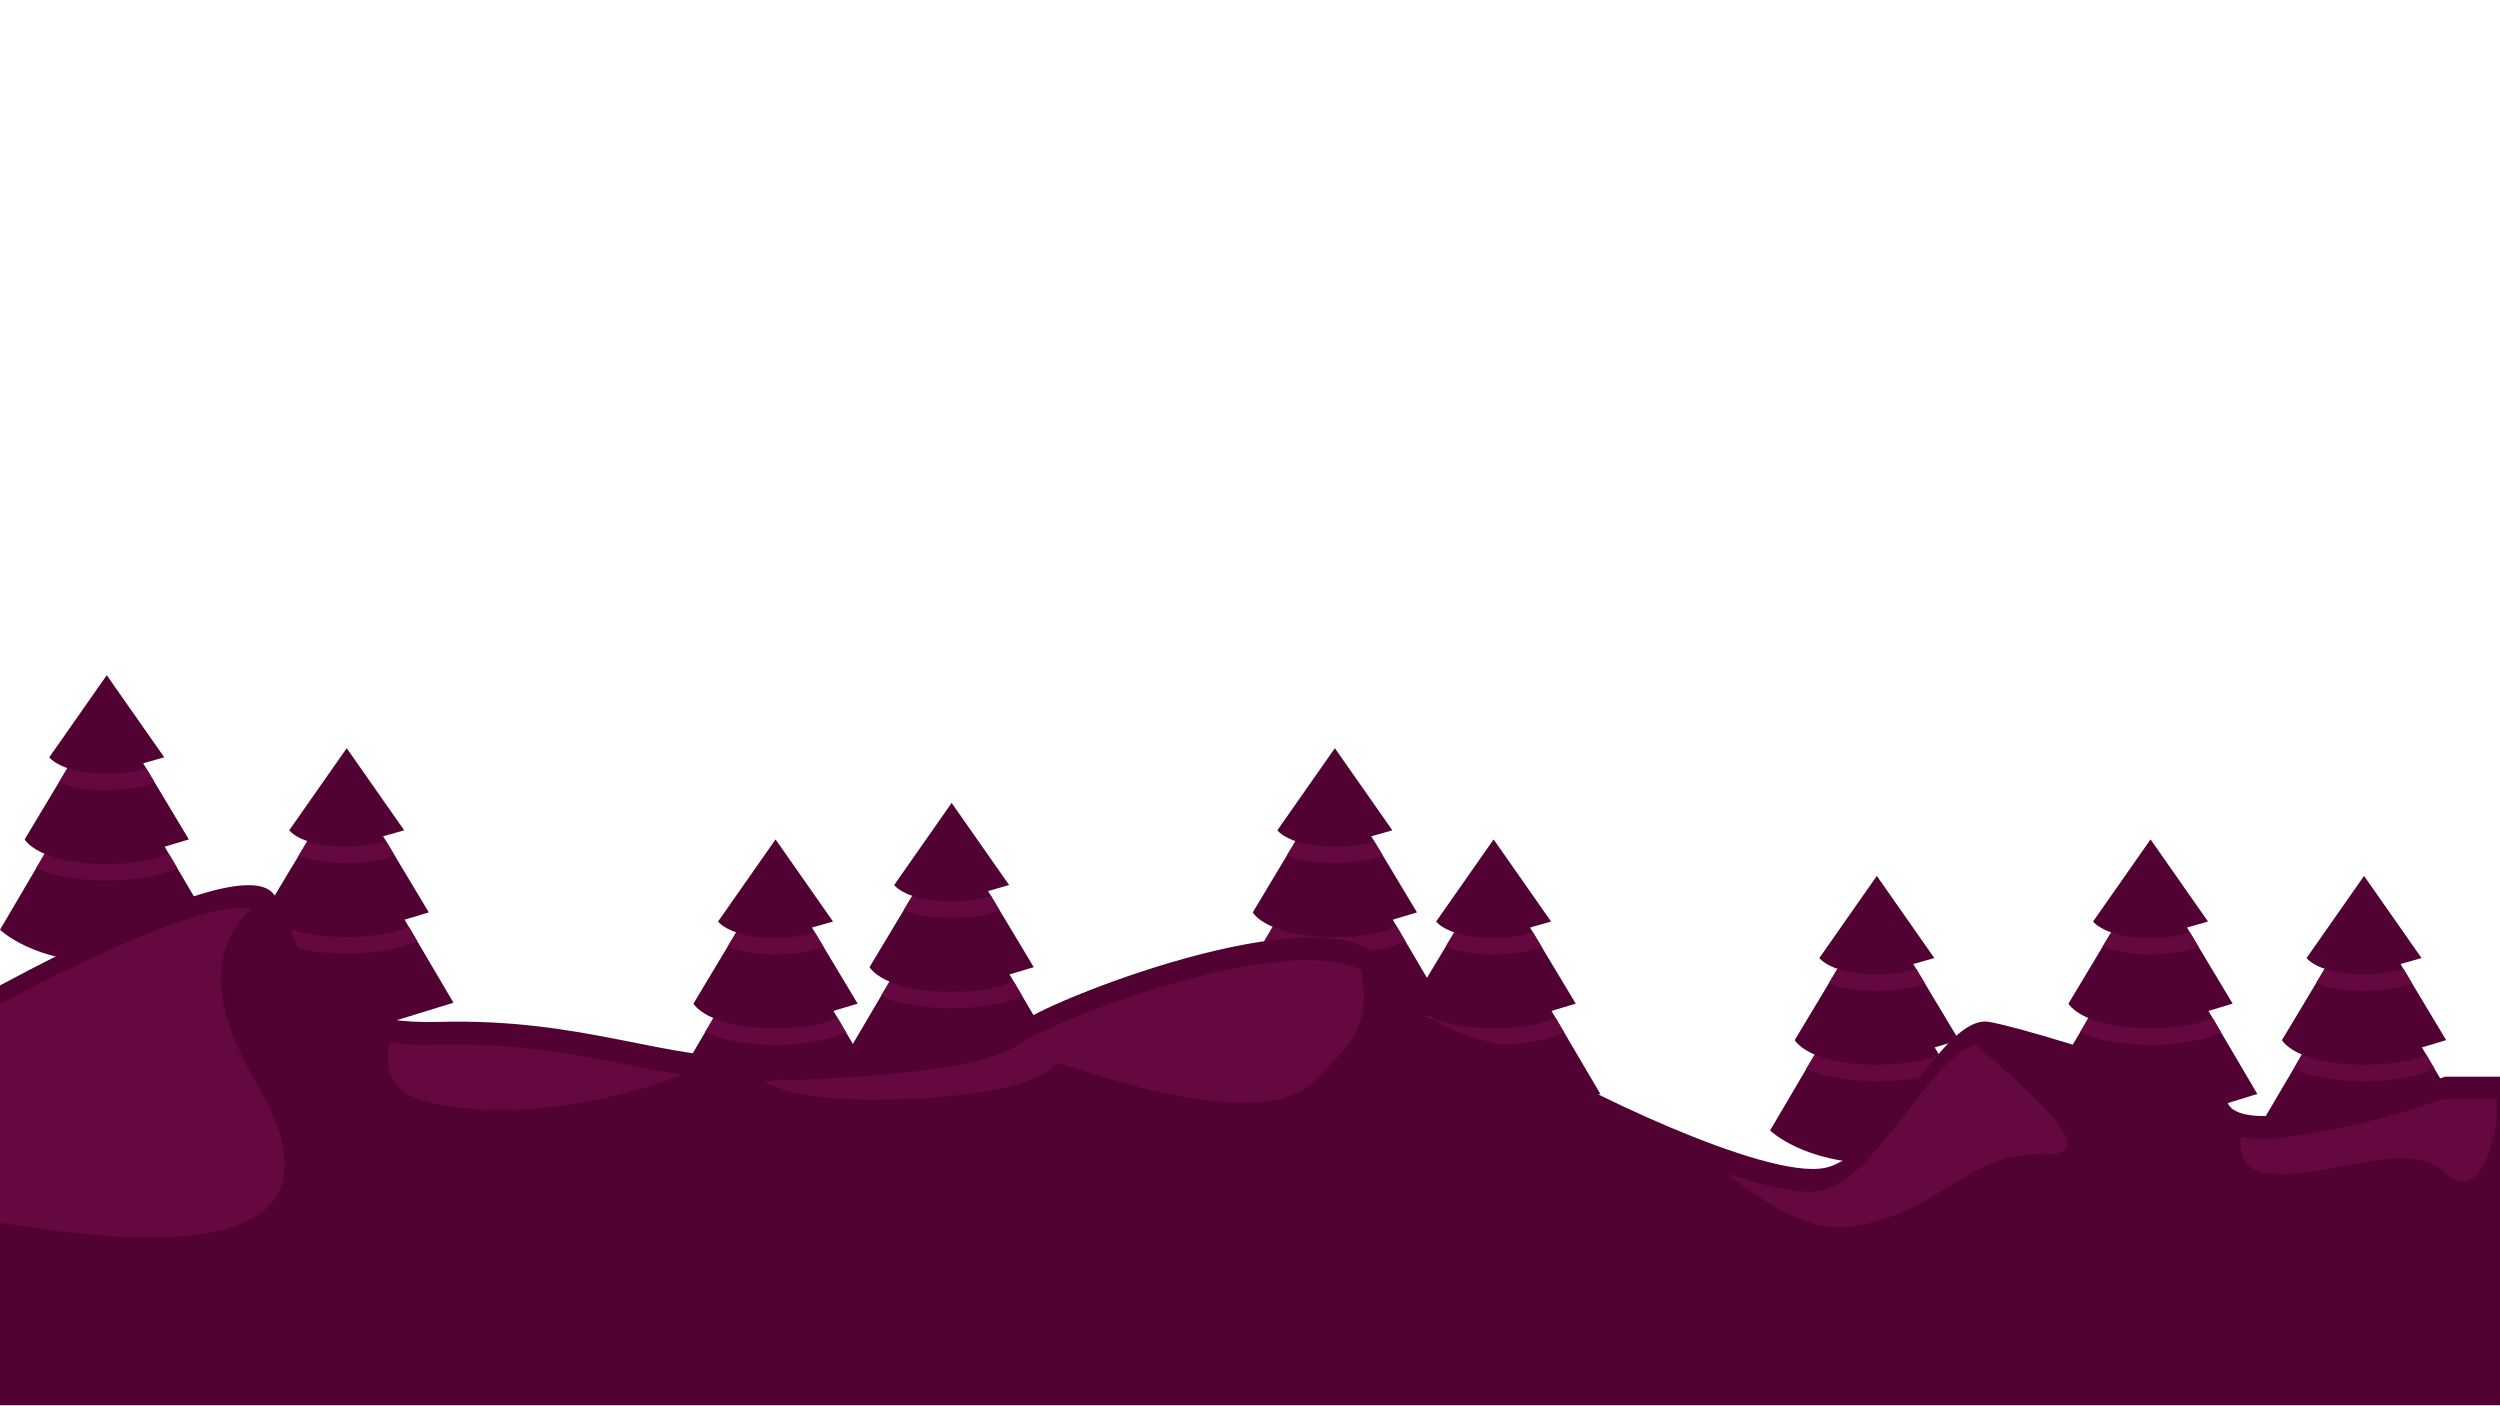
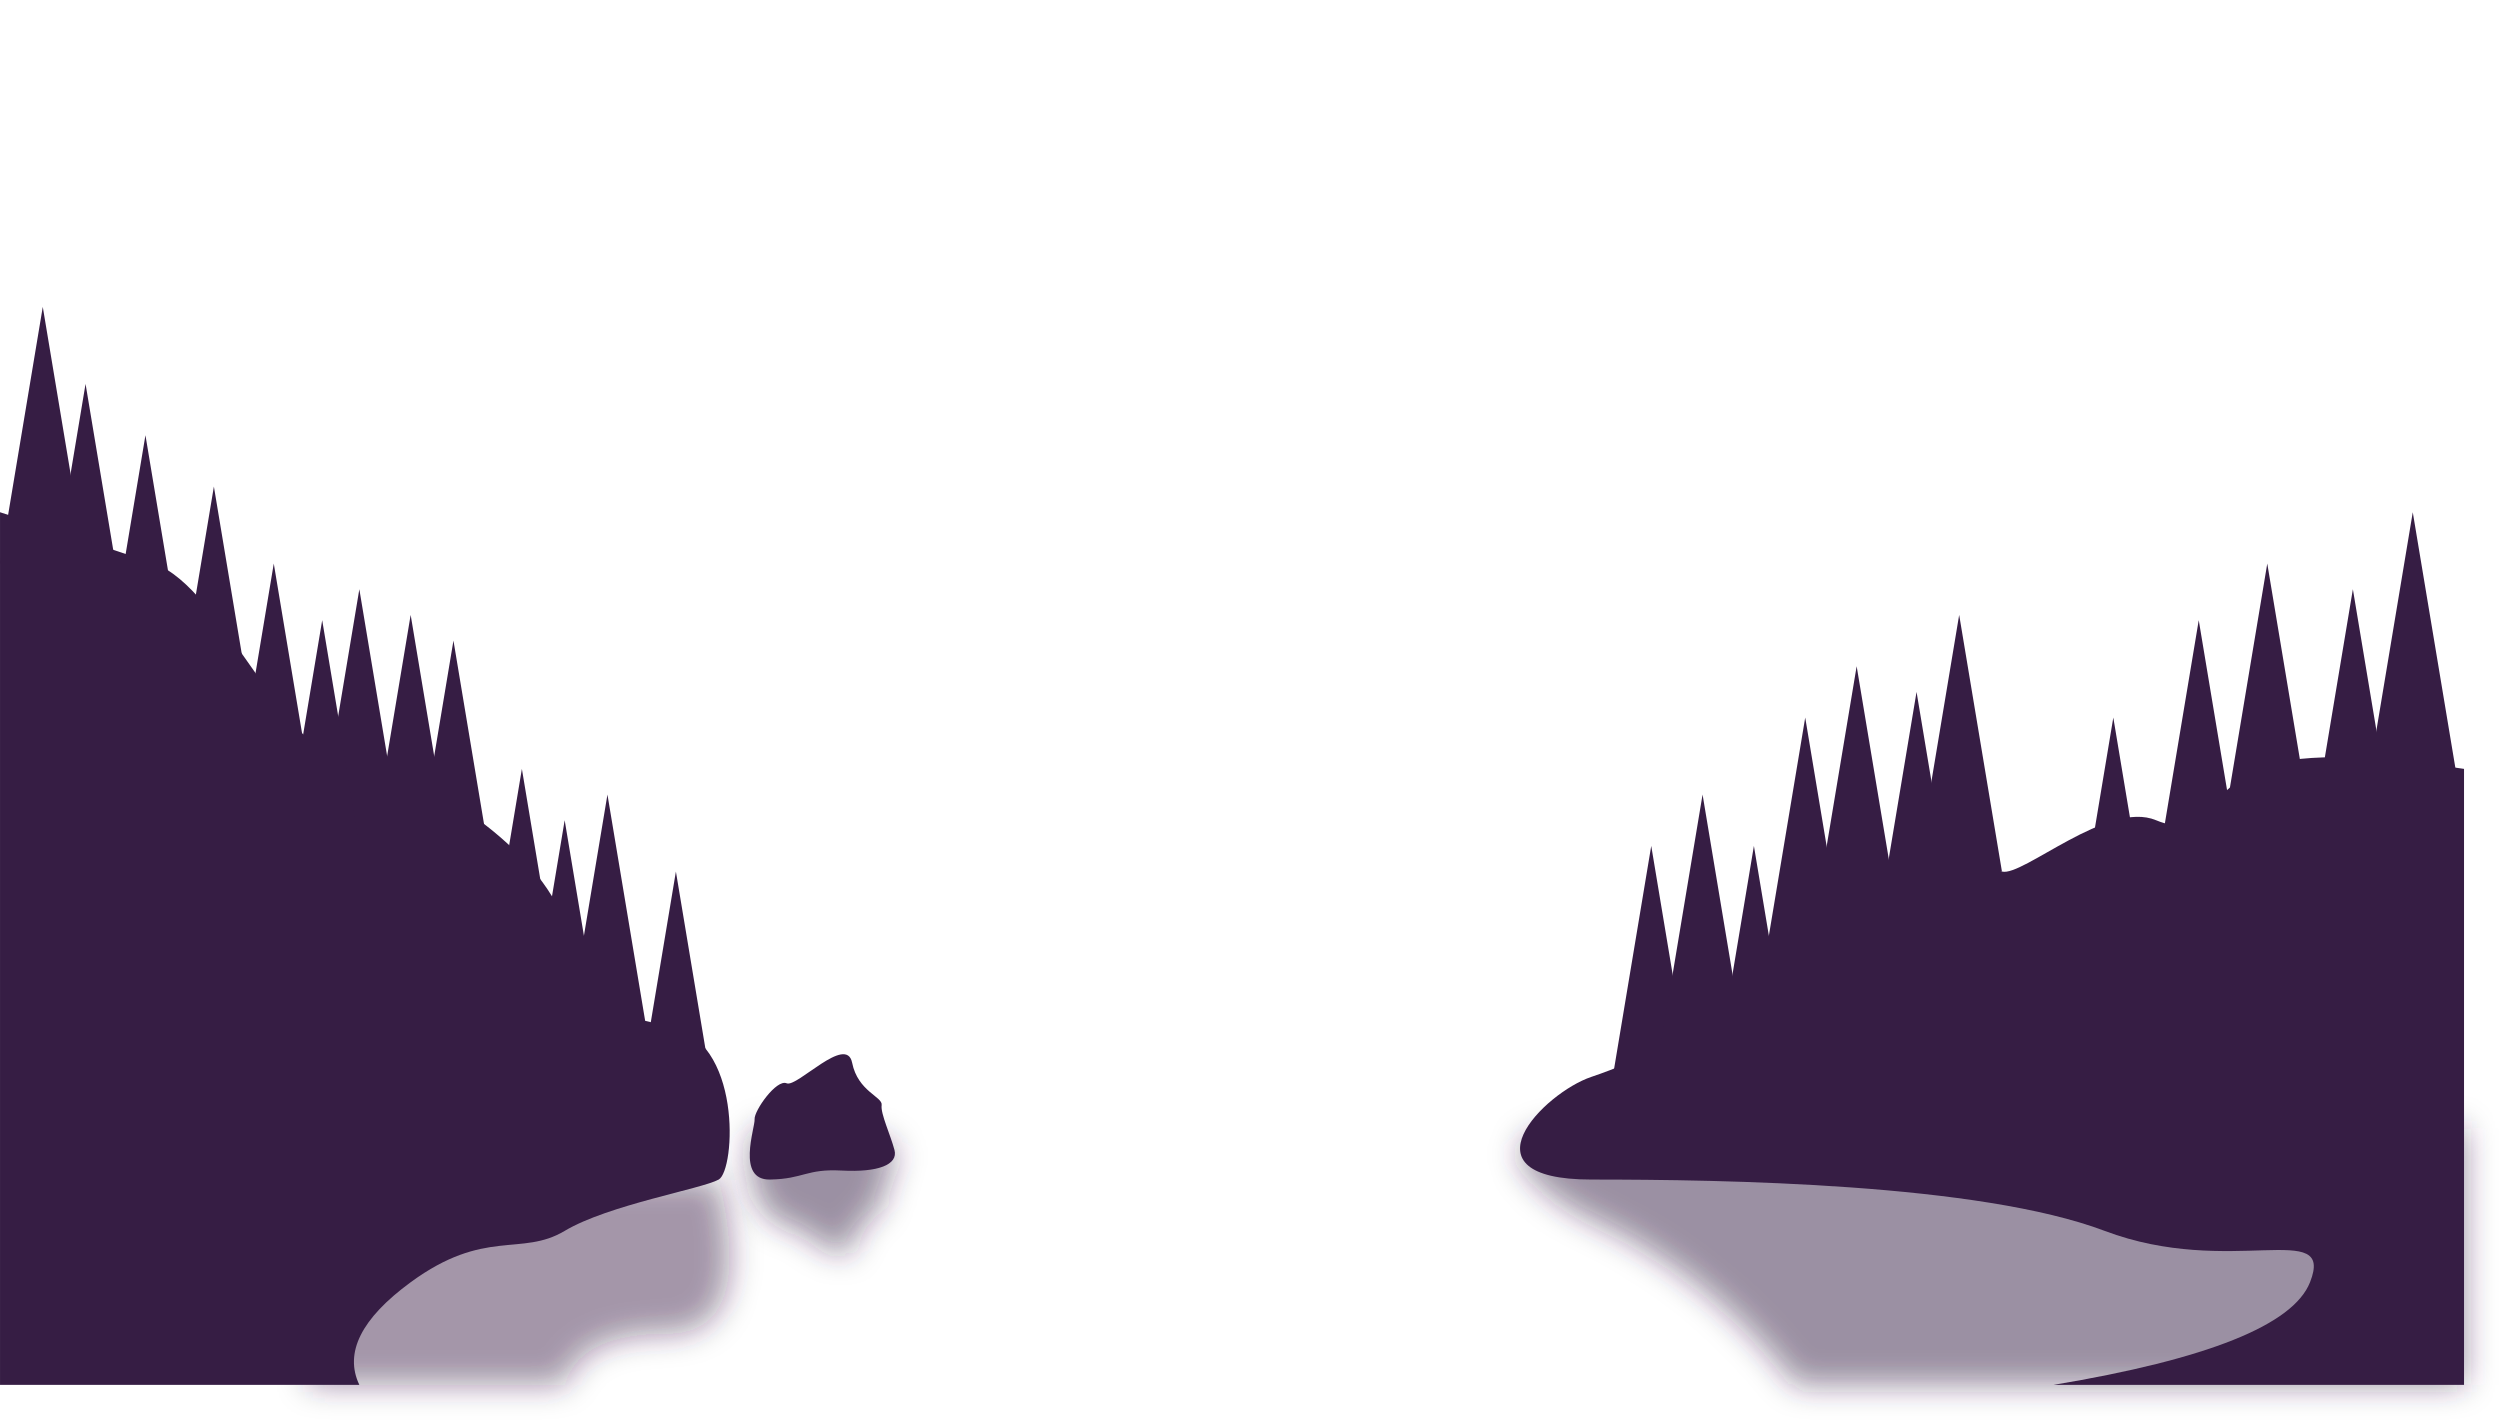
- <svg xmlns="http://www.w3.org/2000/svg" style="isolation:isolate" height="770" width="1370" viewBox="0 0 1370 770">
-   <g id="CAMADA 2" style="isolation:isolate">
-     <g id="Arvores" style="isolation:isolate">
-       <g id="null">
-         <line stroke-width="18" y2="509.99" vector-effect="non-scaling-stroke" x2="58.5" stroke="#510232" y1="550" x1="58.5" />
-         <g id="null" fill="#510232">
-           <path d="m58.5 410.01l-58.5 99.49s18.491 18 58.5 18l58.5-18-58.5-99.49z" />
-           <path d="m58.5 385.01l-45 74.99s7.506 13.5 45 13.5l45-13.5-45-74.99z" />
-           <path d="m58.5 370l-31.5 45s6.502 9 31.5 9c0 0 31.5-9 31.5-9l-31.5-45z" />
-         </g>
-         <path d="m97.146 475.73l-4.595-7.81c-6.795 2.94-17.487 5.58-34.051 5.58s-27.256-2.64-34.051-5.58l-4.595 7.81c8.023 3.67 20.214 6.77 38.646 6.77s30.623-3.1 38.646-6.77zm-12.38-46.95l-4.706-7.84c-4.838 1.67-11.763 3.06-21.56 3.06s-16.722-1.39-21.56-3.07l-4.706 7.85c5.957 2.33 14.404 4.22 26.266 4.22s20.309-1.89 26.266-4.22z" fill="#660840" />
+ <svg xmlns="http://www.w3.org/2000/svg" style="isolation:isolate" viewBox="0 0 1390 790">
+   <g style="isolation:isolate">
+     <g style="isolation:isolate">
+       <defs>
+         <filter id="c" x="-200%" y="-200%" width="400%" height="400%">
+           <feGaussianBlur stdDeviation="8.587" />
+         </filter>
+       </defs>
+       <g filter="url(#c)">
+         <path d="m399.58 655.83q20.325 85.625-28.541 85.625-48.867 0-57.084 28.542h-142.71v-114.17h228.33z" fill="#361d44" fill-opacity=".45" />
      </g>
-       <g id="null">
-         <line stroke-width="18" y2="549.99" vector-effect="non-scaling-stroke" x2="190" stroke="#510232" y1="590" x1="190" />
-         <g id="null" fill="#510232">
-           <path d="m190 450.01l-58.5 99.49s18.49 18 58.5 18l58.5-18-58.5-99.49z" />
-           <path d="m190 425.01l-45 74.99s7.51 13.5 45 13.5l45-13.5-45-74.99z" />
-           <path d="m190 410l-31.5 45s6.5 9 31.5 9c0 0 31.5-9 31.5-9l-31.5-45z" />
-         </g>
-         <path d="m228.65 515.73l-4.6-7.81c-6.79 2.94-17.49 5.58-34.05 5.58s-27.26-2.64-34.05-5.58l-4.6 7.81c8.03 3.67 20.22 6.77 38.65 6.77s30.62-3.1 38.65-6.77zm-12.38-46.95l-4.71-7.84c-4.84 1.67-11.76 3.06-21.56 3.06s-16.72-1.39-21.56-3.07l-4.71 7.85c5.96 2.33 14.41 4.22 26.27 4.22s20.31-1.89 26.27-4.22z" fill="#660840" />
+       <path d="m0 284.79q47.33 15.49 85.625 28.541c38.295 13.052 74.725 112.02 114.17 114.17s100.54 45.84 114.17 85.625 15.136 49.515 57.084 57.083c41.947 7.568 37.839 80.436 28.541 85.625-9.297 5.19-61.407 14.055-85.625 28.542-24.217 14.487-44.326-1.73-85.625 28.542q-41.299 30.271-28.541 57.083h-199.79v-485.21z" fill="#361d44" />
+     </g>
+     <g style="isolation:isolate">
+       <defs>
+         <filter id="b" x="-200%" y="-200%" width="400%" height="400%">
+           <feGaussianBlur stdDeviation="8.587" />
+         </filter>
+       </defs>
+       <g filter="url(#b)">
+         <path d="m428.12 627.3c18.909 0.357 19.979 6.065 39.958 4.994 19.979-1.07 31.396 3.211 29.256 11.417-2.141 8.205-7.849 20.335-7.136 24.972 0.714 4.638-13.2 7.492-16.411 23.546s-30.683-13.913-36.391-11.416-18.195-15.34-17.839-19.978c0.357-4.638-10.346-33.892 8.563-33.535z" fill="#361d44" fill-opacity=".5" />
      </g>
-       <g id="null">
-         <line stroke-width="18" y2="579.99" vector-effect="non-scaling-stroke" x2="521.5" stroke="#510232" y1="620" x1="521.5" />
-         <g id="null" fill="#510232">
-           <path d="m521.5 480.01l-58.5 99.49s18.49 18 58.5 18l58.5-18-58.5-99.49z" />
-           <path d="m521.5 455.01l-45 74.99s7.51 13.5 45 13.5l45-13.5-45-74.99z" />
-           <path d="m521.5 440l-31.5 45s6.5 9 31.5 9c0 0 31.5-9 31.5-9l-31.5-45z" />
-         </g>
-         <path d="m560.15 545.73l-4.6-7.81c-6.79 2.94-17.49 5.58-34.05 5.58s-27.26-2.64-34.05-5.58l-4.6 7.81c8.03 3.67 20.22 6.77 38.65 6.77s30.62-3.1 38.65-6.77zm-12.38-46.95l-4.71-7.84c-4.84 1.67-11.76 3.06-21.56 3.06s-16.72-1.39-21.56-3.07l-4.71 7.85c5.96 2.33 14.41 4.22 26.27 4.22s20.31-1.89 26.27-4.22z" fill="#660840" />
+       <path d="m428.12 655.83c18.909-0.356 19.979-6.065 39.958-4.994 19.979 1.07 31.396-3.211 29.256-11.417-2.141-8.206-7.849-20.336-7.136-24.974 0.714-4.638-13.2-7.492-16.411-23.547s-30.683 13.914-36.391 11.417c-5.708-2.498-18.195 15.341-17.839 19.979 0.357 4.638-10.346 33.893 8.563 33.536z" fill="#361d44" />
+     </g>
+     <g style="isolation:isolate">
+       <defs>
+         <filter id="a" x="-200%" y="-200%" width="400%" height="400%">
+           <feGaussianBlur stdDeviation="8.587" />
+         </filter>
+       </defs>
+       <g filter="url(#a)">
+         <path d="m884.79 627.29q74.165 0 485.21 0v142.71h-371.04q-47.569-61.408-114.17-92.112c-25.273-11.651-74.165-50.596 0-50.596z" fill="#361d44" fill-opacity=".5" />
      </g>
-       <g id="null">
-         <line stroke-width="18" y2="619.99" vector-effect="non-scaling-stroke" x2="1028.5" stroke="#510232" y1="660" x1="1028.5" />
-         <g id="null" fill="#510232">
-           <path d="m1028.5 520.01l-58.5 99.49s18.49 18 58.5 18l58.5-18-58.5-99.49z" />
-           <path d="m1028.5 495.01l-45 74.99s7.51 13.5 45 13.5l45-13.5-45-74.99z" />
-           <path d="m1028.5 480l-31.5 45s6.5 9 31.5 9c0 0 31.5-9 31.5-9l-31.5-45z" />
-         </g>
-         <path d="m1067.1 585.73l-4.5-7.81c-6.8 2.94-17.5 5.58-34.1 5.58s-27.3-2.64-34.05-5.58l-4.6 7.81c8.03 3.67 20.25 6.77 38.65 6.77s30.6-3.1 38.6-6.77zm-12.3-46.95l-4.7-7.84c-4.9 1.67-11.8 3.06-21.6 3.06s-16.7-1.39-21.6-3.07l-4.7 7.85c6 2.33 14.4 4.22 26.3 4.22s20.3-1.89 26.3-4.22z" fill="#660840" />
-       </g>
-       <g id="null">
-         <line stroke-width="18" y2="599.99" vector-effect="non-scaling-stroke" x2="818.5" stroke="#510232" y1="640" x1="818.5" />
-         <g id="null" fill="#510232">
-           <path d="m818.5 500.01l-58.5 99.49s18.49 18 58.5 18l58.5-18-58.5-99.49z" />
-           <path d="m818.5 475.01l-45 74.99s7.51 13.5 45 13.5l45-13.5-45-74.99z" />
-           <path d="m818.5 460l-31.5 45s6.5 9 31.5 9c0 0 31.5-9 31.5-9l-31.5-45z" />
-         </g>
-         <path d="m857.15 565.73l-4.6-7.81c-6.79 2.94-17.49 5.58-34.05 5.58s-27.26-2.64-34.05-5.58l-4.6 7.81c8.03 3.67 20.22 6.77 38.65 6.77s30.62-3.1 38.65-6.77zm-12.38-46.95l-4.71-7.84c-4.84 1.67-11.76 3.06-21.56 3.06s-16.72-1.39-21.56-3.07l-4.71 7.85c5.96 2.33 14.41 4.22 26.27 4.22s20.31-1.89 26.27-4.22z" fill="#660840" />
-       </g>
-       <g id="null">
-         <line stroke-width="18" y2="549.99" vector-effect="non-scaling-stroke" x2="731.5" stroke="#510232" y1="590" x1="731.5" />
-         <g id="null" fill="#510232">
-           <path d="m731.5 450.01l-58.5 99.49s18.49 18 58.5 18l58.5-18-58.5-99.49z" />
-           <path d="m731.5 425.01l-45 74.99s7.51 13.5 45 13.5l45-13.5-45-74.99z" />
-           <path d="m731.5 410l-31.5 45s6.5 9 31.5 9c0 0 31.5-9 31.5-9l-31.5-45z" />
-         </g>
-         <path d="m770.15 515.73l-4.6-7.81c-6.79 2.94-17.49 5.58-34.05 5.58s-27.26-2.64-34.05-5.58l-4.6 7.81c8.03 3.67 20.22 6.77 38.65 6.77s30.62-3.1 38.65-6.77zm-12.38-46.95l-4.71-7.84c-4.84 1.67-11.76 3.06-21.56 3.06s-16.72-1.39-21.56-3.07l-4.71 7.85c5.96 2.33 14.41 4.22 26.27 4.22s20.31-1.89 26.27-4.22z" fill="#660840" />
-       </g>
-       <g id="null">
-         <line stroke-width="18" y2="599.99" vector-effect="non-scaling-stroke" x2="1178.5" stroke="#510232" y1="640" x1="1178.5" />
-         <g id="null" fill="#510232">
-           <path d="m1178.5 500.01l-58.5 99.49s18.5 18 58.5 18l58.5-18-58.5-99.49z" />
-           <path d="m1178.5 475.01l-45 74.99s7.5 13.5 45 13.5l45-13.5-45-74.99z" />
-           <path d="m1178.5 460l-31.5 45s6.5 9 31.5 9c0 0 31.5-9 31.5-9l-31.5-45z" />
-         </g>
-         <path d="m1217.1 565.73l-4.5-7.81c-6.8 2.94-17.5 5.58-34.1 5.58s-27.3-2.64-34.1-5.58l-4.5 7.81c8 3.67 20.2 6.77 38.6 6.77s30.6-3.1 38.6-6.77zm-12.3-46.95l-4.7-7.84c-4.9 1.67-11.8 3.06-21.6 3.06s-16.7-1.39-21.6-3.07l-4.7 7.85c6 2.33 14.4 4.22 26.3 4.22s20.3-1.89 26.3-4.22z" fill="#660840" />
-       </g>
-       <g id="null">
-         <line stroke-width="18" y2="619.99" vector-effect="non-scaling-stroke" x2="1295.5" stroke="#510232" y1="660" x1="1295.5" />
-         <g id="null" fill="#510232">
-           <path d="m1295.5 520.01l-58.5 99.49s18.5 18 58.5 18l58.5-18-58.5-99.49z" />
-           <path d="m1295.5 495.01l-45 74.99s7.5 13.5 45 13.5l45-13.5-45-74.99z" />
-           <path d="m1295.5 480l-31.5 45s6.5 9 31.5 9c0 0 31.5-9 31.5-9l-31.5-45z" />
-         </g>
-         <path d="m1334.1 585.73l-4.5-7.81c-6.8 2.94-17.5 5.58-34.1 5.58s-27.3-2.64-34.1-5.58l-4.5 7.81c8 3.67 20.2 6.77 38.6 6.77s30.6-3.1 38.6-6.77zm-12.3-46.95l-4.7-7.84c-4.9 1.67-11.8 3.06-21.6 3.06s-16.7-1.39-21.6-3.07l-4.7 7.85c6 2.33 14.4 4.22 26.3 4.22s20.3-1.89 26.3-4.22z" fill="#660840" />
-       </g>
-       <g id="null">
-         <line stroke-width="18" y2="599.99" vector-effect="non-scaling-stroke" x2="425" stroke="#510232" y1="640" x1="425" />
-         <g id="null" fill="#510232">
-           <path d="m425 500.01l-58.5 99.49s18.49 18 58.5 18l58.5-18-58.5-99.49z" />
-           <path d="m425 475.01l-45 74.99s7.51 13.5 45 13.5l45-13.5-45-74.99z" />
-           <path d="m425 460l-31.5 45s6.5 9 31.5 9c0 0 31.5-9 31.5-9l-31.5-45z" />
-         </g>
-         <path d="m463.65 565.73l-4.6-7.81c-6.79 2.94-17.49 5.58-34.05 5.58s-27.26-2.64-34.05-5.58l-4.6 7.81c8.03 3.67 20.22 6.77 38.65 6.77s30.62-3.1 38.65-6.77zm-12.38-46.95l-4.71-7.84c-4.84 1.67-11.76 3.06-21.56 3.06s-16.72-1.39-21.56-3.07l-4.71 7.85c5.96 2.33 14.41 4.22 26.27 4.22s20.31-1.89 26.27-4.22z" fill="#660840" />
-       </g>
+       <path d="m884.79 655.83c74.165 0 215.58 2.163 285.42 28.542 69.841 26.379 128.22-7.135 114.17 28.542q-14.055 35.677-142.71 57.083h228.33v-342.5q-85.409-12.973-114.17 0c-28.758 12.973-30.271 39.785-57.083 28.542-26.812-11.244-74.165 31.568-85.625 28.541s-23.785-17.514-57.083 0c-33.299 17.515-67.679 27.461-85.625 57.084-17.947 29.622-59.246 48.218-85.625 57.083-26.38 8.865-74.165 57.083 0 57.083z" fill="#361d44" />
    </g>
-     <path d="m0 540q133.54-71.39 150-50c16.46 21.39 9.09 72.27 90 70s124.65 21.68 180 20 119.96-5.71 140-20 175.75-74.89 200-30 60.24 36.24 80 50 126.92 66.77 160 60c33.1-6.77 64.5-84.59 90-80q25.5 4.59 130 40-0.8 15.94 40 10t80-20h30v180h-1370v-230z" fill="#510232" />
-     <path d="m0 550q131.54-68.93 148-47.53c16.46 21.39 9.09 72.27 90 70 80.91-2.28 124.65 21.68 180 20 55.35-1.69 119.96-5.72 140-20 20.04-14.29 175.75-74.89 200-30 24.25 44.88 60.24 36.23 80 50 19.76 13.76 126.92 66.76 160 60 33.1-6.77 64.5-84.59 90-80q25.5 4.59 130 40-0.8 15.94 40 10t80-20h30l2 167.53h-1370v-220z" fill="#510232" />
-     <clipPath id="_clipPath_EboWwEMxTNmYpoEyexUmqsMU3lwfbnuc">
-       <path d="m0 550q131.54-68.93 148-47.53c16.46 21.39 9.09 72.27 90 70 80.91-2.28 124.65 21.68 180 20 55.35-1.69 119.96-5.72 140-20 20.04-14.29 175.75-74.89 200-30 24.25 44.88 60.24 36.23 80 50 19.76 13.76 126.92 66.76 160 60 33.1-6.77 64.5-84.59 90-80q25.5 4.59 130 40-0.8 15.94 40 10t80-20h30l2 167.53h-1370v-220z" fill="#510232" />
-     </clipPath>
-     <g clip-path="url(#_clipPath_EboWwEMxTNmYpoEyexUmqsMU3lwfbnuc)">
-       <path d="m0 670q206 34.47 140-77.53c-66-112 58-122 100-120s-68 112-10 130 156-10 170-30l10 10q8 22 80 20t90-20q112 38 140 10c28-28 34-32 20-90q-14-58 110 40 110 134 160 130c50-4 68-42 110-40s-30-52-60-80q-30-28 200 0-52 84-20 90c32 6 78-20 100 0q22 20 30-40l-190-220-1130 10-50 137.53v140z" fill="#660840" />
+     <g fill="#361d44" style="isolation:isolate">
+       <path d="m375.8 484.58l-23.785 142.71h47.569l-23.784-142.71z" />
+       <path d="m337.74 441.77l-23.785 142.71h47.57l-23.785-142.71z" />
+       <path d="m290.17 427.5l-23.785 142.71h47.569l-23.784-142.71z" />
+       <path d="m313.96 456.04l-23.784 142.71h47.569l-23.785-142.71z" />
+       <path d="m252.12 356.15l-23.785 142.71h47.57l-23.785-142.71z" />
+       <path d="m23.785 170.62l-23.785 142.71h47.569l-23.784-142.71z" />
+       <path d="m47.569 213.44l-23.784 142.71h47.569l-23.785-142.71z" />
+       <path d="m80.868 241.98l-23.785 142.71h47.57l-23.785-142.71z" />
+       <path d="m118.92 270.52l-23.785 142.71h47.569l-23.784-142.71z" />
+       <path d="m228.33 341.88l-23.784 142.71h47.569l-23.785-142.71z" />
+       <path d="m199.79 327.6l-23.785 142.71h47.569l-23.784-142.71z" />
+       <path d="m179.14 344.82l-23.784 142.71h47.569l-23.785-142.71z" />
+       <path d="m152.22 313.33l-23.784 142.71h47.569l-23.785-142.71z" />
+       <path d="m1341.5 284.79l-23.784 142.71h47.569l-23.785-142.71z" />
+       <path d="m918.09 470.31l-23.784 142.71h47.569l-23.785-142.71z" />
+       <path d="m946.63 441.77l-23.785 142.71h47.57l-23.785-142.71z" />
+       <path d="m975.17 470.31l-23.785 142.71h47.569l-23.784-142.71z" />
+       <path d="m1003.7 398.96l-23.784 142.71h47.569l-23.785-142.71z" />
+       <path d="m1032.3 370.42l-23.785 142.71h47.57l-23.785-142.71z" />
+       <path d="m1065.6 384.69l-23.785 142.71h47.569l-23.784-142.71z" />
+       <path d="m1308.2 327.6l-23.785 142.71h47.569l-23.784-142.71z" />
+       <path d="m1260.6 313.33l-23.784 142.71h47.569l-23.785-142.71z" />
+       <path d="m1222.5 344.82l-23.785 142.71h47.569l-23.784-142.71z" />
+       <path d="m1175 398.96l-23.784 142.71h47.569l-23.785-142.71z" />
+       <path d="m1089.3 341.88l-23.784 142.71h47.569l-23.785-142.71z" />
    </g>
  </g>
</svg>
